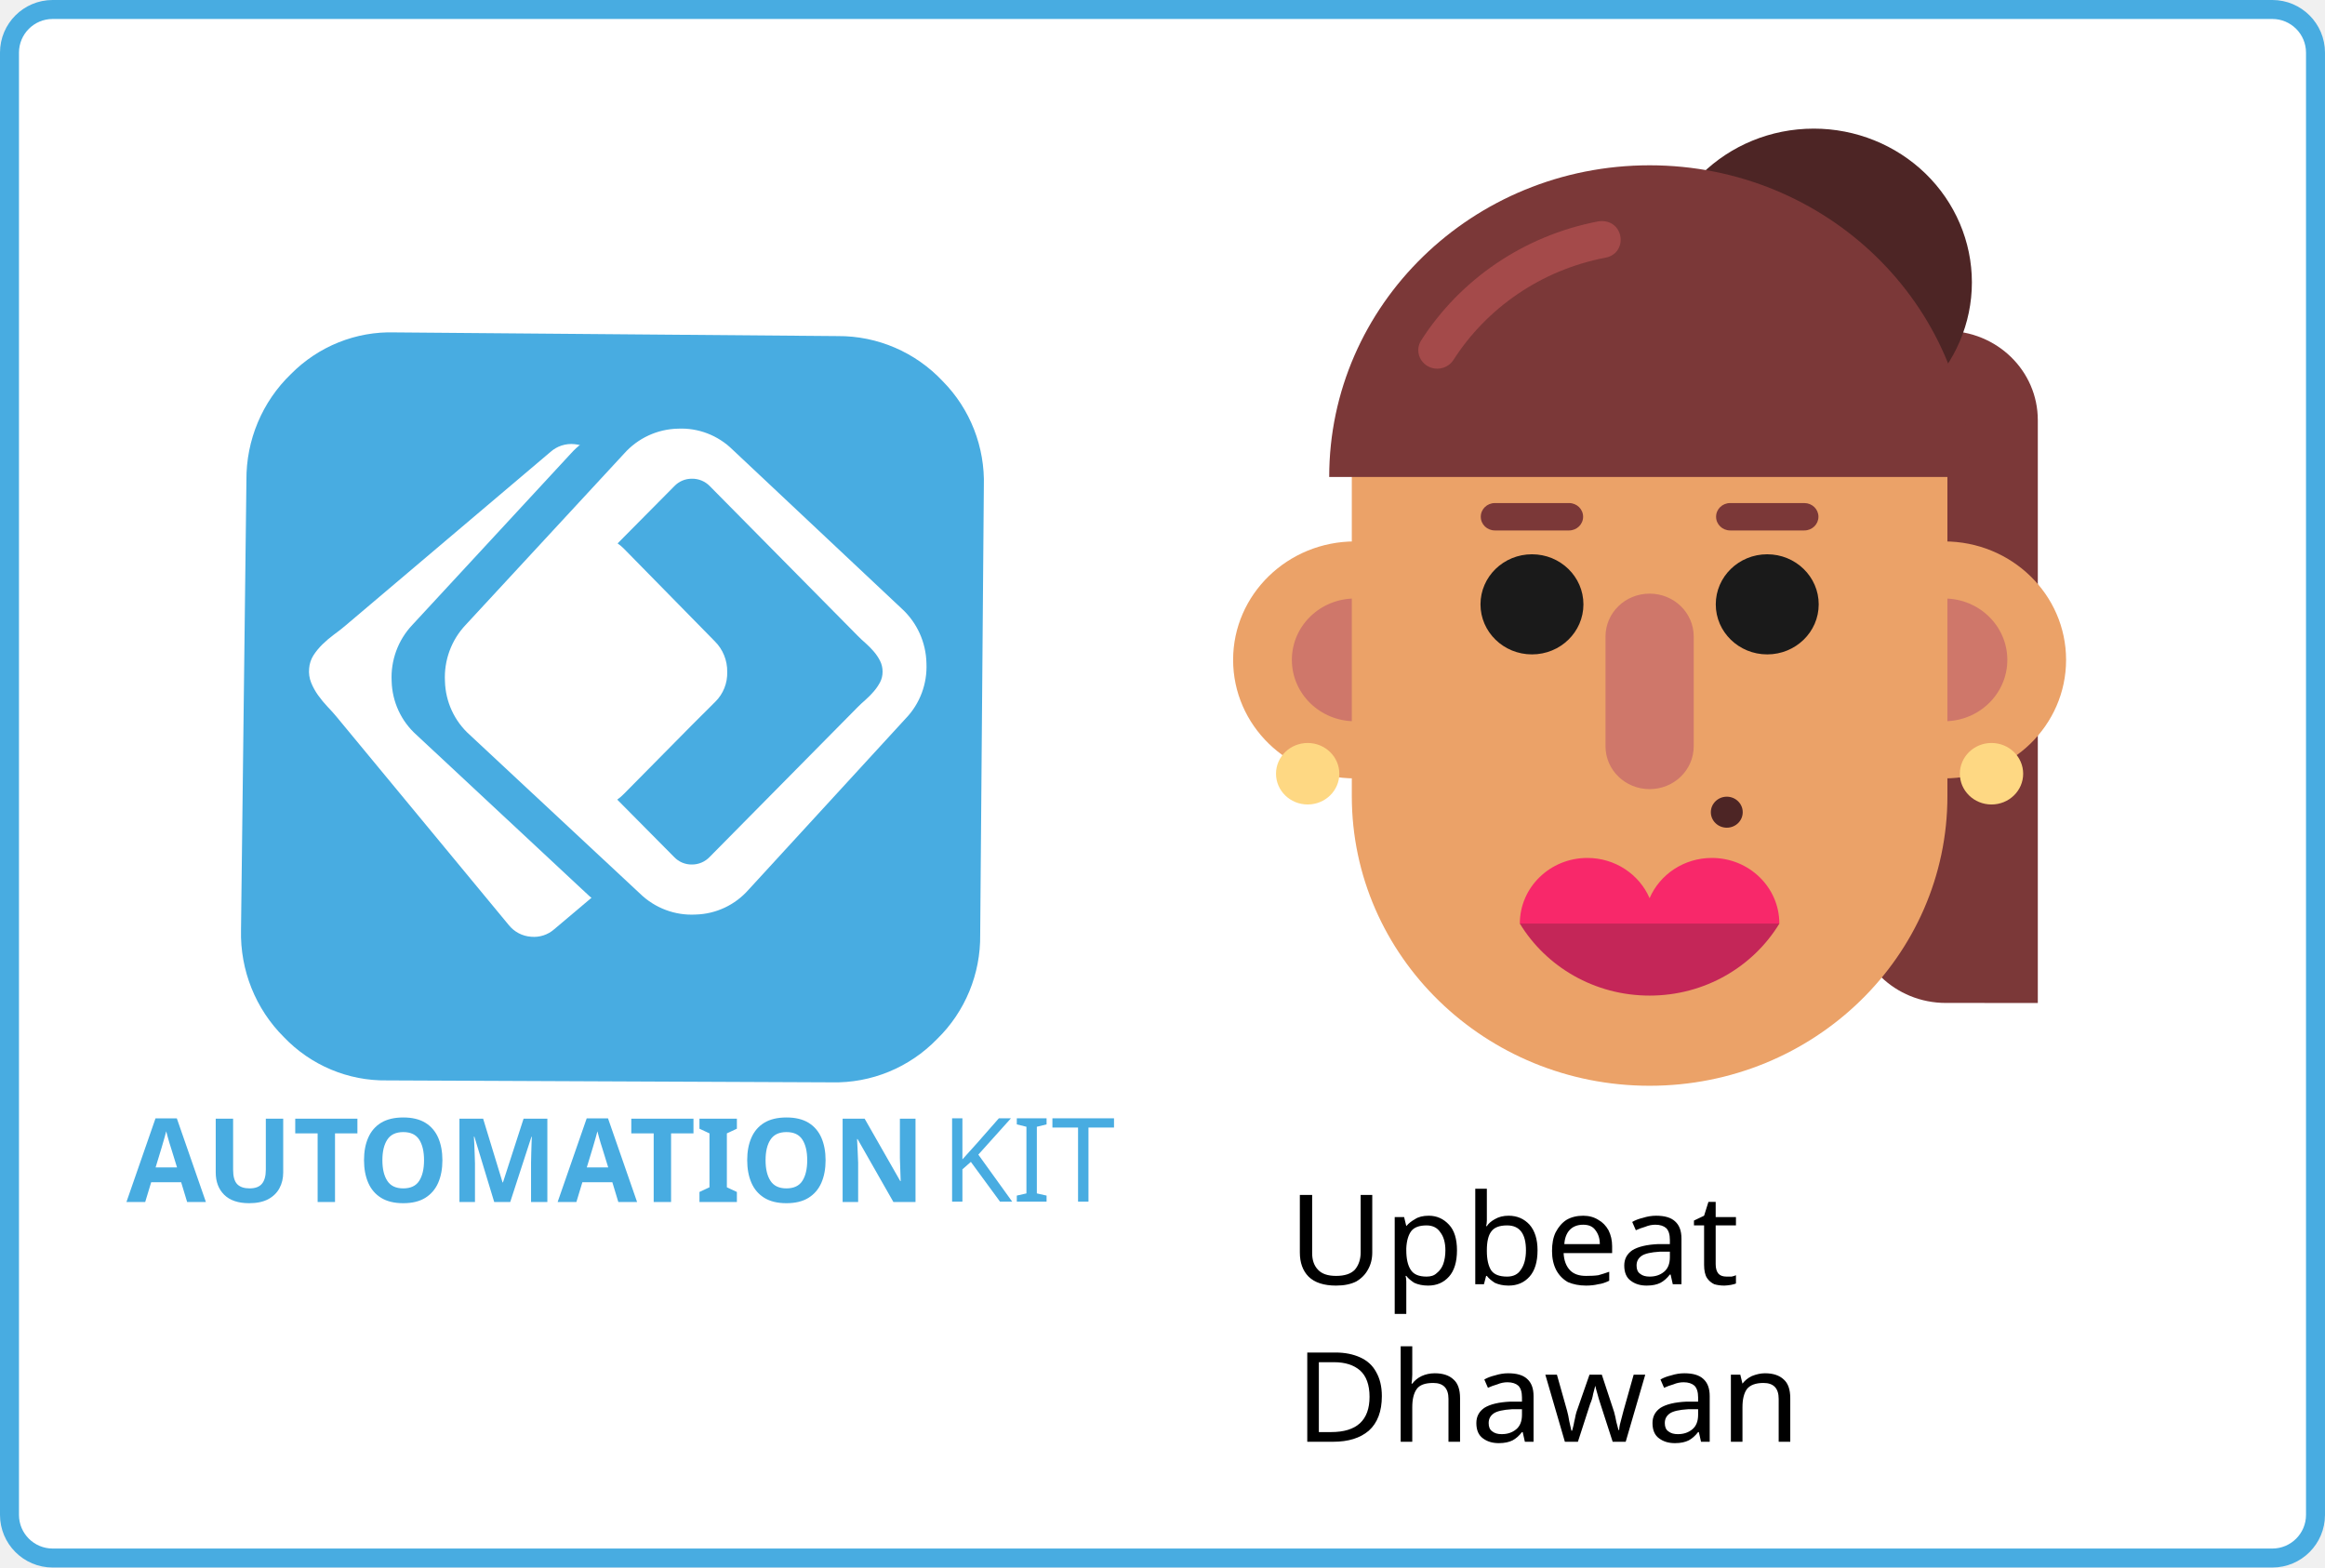
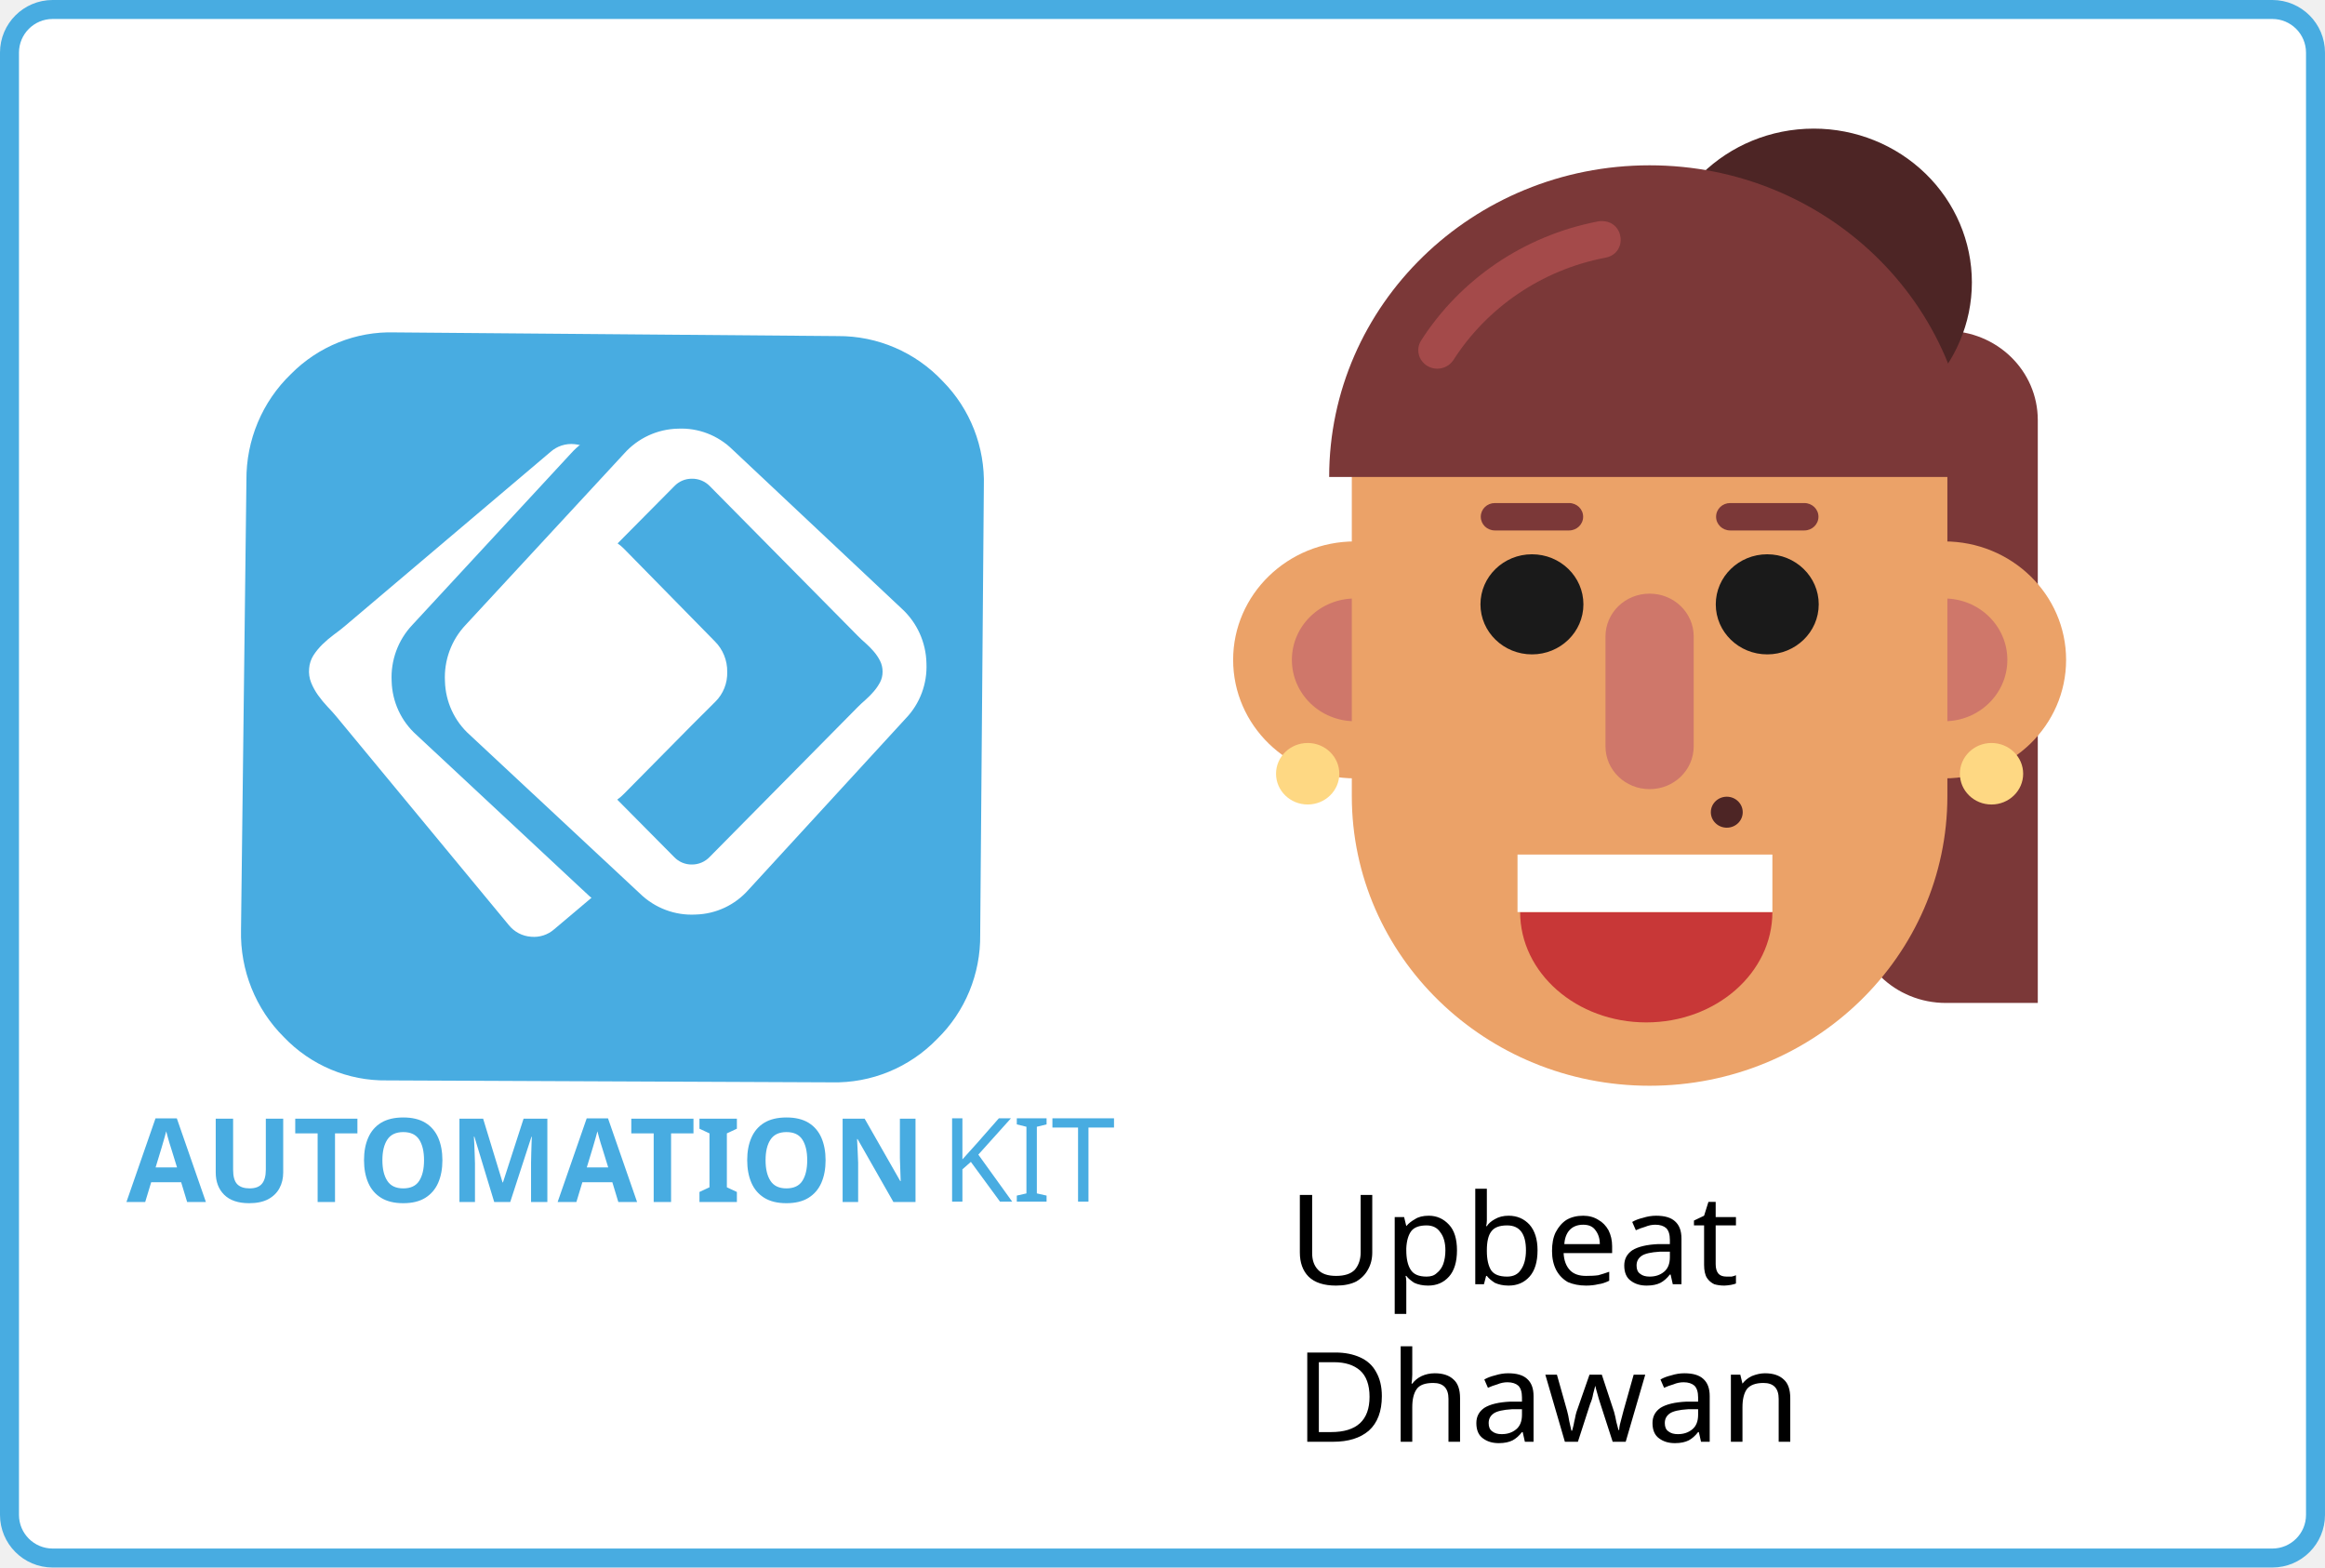
<svg xmlns="http://www.w3.org/2000/svg" id="svg8" version="1.1" viewBox="0 0 51.328 34.605" height="34.605mm" width="51.328mm">
  <defs id="defs2">
    <clipPath id="clipPath925" clipPathUnits="userSpaceOnUse">
      <path id="path923" d="M 0,1080 H 1920 V 0 H 0 Z" />
    </clipPath>
  </defs>
  <g id="layer1" transform="translate(9.516391,-77.9256)">
    <rect style="fill:#ffffff;fill-opacity:1;stroke:#48ace1;stroke-width:0.419;stroke-miterlimit:4;stroke-dasharray:none;stroke-opacity:1" id="rect1603" width="50.909" height="34.186" x="-9.307" y="78.135" ry="0.953" />
    <g id="g1589" transform="matrix(0.1388226,0,0,0.1404842,-1.20684,78.6084)">
      <g transform="matrix(0.3527778,0,0,-0.3527778,-504.3002,310.4717)" id="g919">
        <g id="g921" clip-path="url(#clipPath925)">
          <g id="g927" transform="translate(1387.797,431.8915)">
            <path d="m 0,0 c -12.739,12.521 -19.73,29.755 -19.314,47.613 l 2.439,200.463 c -0.138,17.84 7.118,34.94 20.044,47.236 12.387,12.402 29.351,19.129 46.871,18.585 l 199.681,-1.645 c 17.863,0.121 34.979,-7.153 47.289,-20.096 12.384,-12.373 19.093,-29.322 18.532,-46.819 L 313.897,45.656 C 314.132,28.138 307.108,11.305 294.491,-0.85 282.01,-13.585 264.809,-20.578 246.983,-20.165 L 46.507,-19.302 C 29.003,-19.573 12.167,-12.586 0,0" style="fill:#48ace1;fill-opacity:1;fill-rule:nonzero;stroke:none" id="path929" />
          </g>
          <g id="g931" transform="translate(1507.982,692.5367)">
            <path d="m 0,0 -92.6,-77.497 c -1.465,-1.226 -3.132,-2.515 -4.999,-3.852 -1.811,-1.318 -3.527,-2.759 -5.138,-4.315 -1.528,-1.462 -2.889,-3.089 -4.058,-4.851 -1.157,-1.783 -1.844,-3.829 -2,-5.949 -0.214,-2.145 0.099,-4.309 0.91,-6.306 0.815,-1.986 1.866,-3.868 3.129,-5.604 1.311,-1.815 2.747,-3.537 4.297,-5.153 1.607,-1.646 3.02,-3.209 4.239,-4.69 l 77.481,-92.599 c 2.478,-3.014 6.09,-4.872 9.984,-5.135 3.815,-0.371 7.614,0.853 10.495,3.38 l 35.488,29.604 c -1.242,1.029 -2.388,2.17 -3.422,3.409 l -47.511,57.176 c -4.304,5.006 -6.352,11.566 -5.659,18.132 0.372,6.381 3.407,12.312 8.364,16.347 4.967,4.035 9.938,8.135 14.916,12.3 l 42.363,35.447 c 1.278,1.093 2.655,2.065 4.114,2.902 L 20.565,-1.714 C 18.174,1.283 14.651,3.157 10.83,3.465 6.894,3.874 2.967,2.618 0,0" style="fill:#ffffff;fill-opacity:1;fill-rule:nonzero;stroke:none" id="path933" />
          </g>
          <g id="g935" transform="translate(1541.448,702.9069)">
            <path d="m 0,0 c 9.129,0.418 18.023,-2.958 24.576,-9.328 l 76.281,-70.845 c 6.917,-6.234 10.948,-15.052 11.135,-24.363 0.416,-9.117 -2.961,-17.999 -9.329,-24.537 l -70.845,-76.281 c -6.069,-6.825 -14.692,-10.834 -23.823,-11.076 -9.281,-0.513 -18.361,2.843 -25.077,9.27 l -76.862,70.824 c -6.833,6.05 -10.856,14.659 -11.114,23.782 -0.5,9.299 2.869,18.39 9.308,25.118 l 71.426,76.302 C -18.105,-4.219 -9.299,-0.188 0,0" style="fill:#48ace1;fill-opacity:1;fill-rule:nonzero;stroke:none" id="path937" />
          </g>
          <g id="g939" transform="translate(1565.476,702.9069)">
            <path d="m 0,0 c 9.129,0.418 18.023,-2.958 24.576,-9.328 l 76.281,-70.845 c 6.917,-6.234 10.948,-15.052 11.135,-24.363 0.416,-9.117 -2.961,-17.999 -9.329,-24.537 l -70.845,-76.281 c -6.069,-6.825 -14.692,-10.834 -23.823,-11.076 -9.281,-0.513 -18.361,2.843 -25.077,9.27 l -76.862,70.824 c -6.833,6.05 -10.856,14.659 -11.114,23.782 -0.5,9.299 2.869,18.39 9.308,25.118 l 71.426,76.302 C -18.105,-4.219 -9.299,-0.188 0,0" style="fill:#ffffff;fill-opacity:1;fill-rule:nonzero;stroke:none" id="path941" />
          </g>
          <g id="g943" transform="translate(1579.813,512.2006)">
            <path d="m 0,0 66.6,66.613 c 1.054,1.054 2.26,2.171 3.619,3.339 1.315,1.148 2.55,2.387 3.694,3.707 1.086,1.242 2.031,2.6 2.818,4.05 0.776,1.465 1.169,3.103 1.143,4.761 0.018,1.681 -0.374,3.341 -1.143,4.837 -0.77,1.487 -1.716,2.877 -2.818,4.138 -1.144,1.32 -2.379,2.559 -3.694,3.707 -1.363,1.168 -2.569,2.285 -3.619,3.352 L 0,165.104 c -2.134,2.171 -5.069,3.366 -8.112,3.301 -2.991,0.024 -5.858,-1.189 -7.922,-3.352 l -25.531,-25.454 c 1.037,-0.714 2.006,-1.521 2.895,-2.412 L 2.196,96.041 C 5.887,92.448 7.931,87.492 7.846,82.343 7.998,77.359 6.049,72.54 2.476,69.063 -1.105,65.585 -4.685,62.055 -8.265,58.475 L -38.734,28.006 c -0.917,-0.938 -1.92,-1.788 -2.996,-2.539 l 25.632,-25.556 c 2.065,-2.163 4.932,-3.376 7.922,-3.351 C -5.09,-3.486 -2.125,-2.239 0,0" style="fill:#48ace1;fill-opacity:1;fill-rule:nonzero;stroke:none" id="path945" />
          </g>
        </g>
      </g>
      <text y="183.977" x="-39.76" transform="scale(0.9997199,1.00028)" style="font-variant:normal;font-weight:bold;font-stretch:normal;font-size:18.32px;font-family:'Segoe UI';-inkscape-font-specification:SegoeUI-Bold;writing-mode:lr-tb;fill:#48ace1;fill-opacity:1;fill-rule:nonzero;stroke:none;stroke-width:0.353" id="text949">
        <tspan style="stroke-width:0.353" x="-39.76 -26.881 -13.636 -2.901 10.986 28.518 41.397 52.132 57.94 71.826" y="183.977" id="tspan947">AUTOMATION</tspan>
      </text>
      <text y="183.922" x="89.798" transform="scale(0.9997199,1.00028)" style="font-variant:normal;font-weight:normal;font-stretch:normal;font-size:18.32px;font-family:'Segoe UI';-inkscape-font-specification:SegoeUI;writing-mode:lr-tb;fill:#48ace1;fill-opacity:1;fill-rule:nonzero;stroke:none;stroke-width:0.353" id="text953">
        <tspan style="stroke-width:0.353" x="89.798 100.423 105.26" y="183.922" id="tspan951">KIT</tspan>
      </text>
    </g>
    <text xml:space="preserve" style="font-style:normal;font-weight:normal;font-size:2.822px;line-height:1.25;font-family:sans-serif;fill:#000000;fill-opacity:1;stroke:none;stroke-width:0.087" x="25.927" y="108.734" id="text1597" transform="scale(1.023131,0.9773918)">
      <tspan x="25.927" y="108.734" style="font-style:normal;font-variant:normal;font-weight:normal;font-stretch:normal;font-size:2.822px;font-family:'Segoe UI';-inkscape-font-specification:'Segoe UI';text-align:center;text-anchor:middle;stroke-width:0.087" id="tspan1599">Upbeat</tspan>
      <tspan id="tspan4323" x="25.927" y="112.295" style="font-style:normal;font-variant:normal;font-weight:normal;font-stretch:normal;font-size:2.822px;font-family:'Segoe UI';-inkscape-font-specification:'Segoe UI';text-align:center;text-anchor:middle;stroke-width:0.087">Dhawan</tspan>
    </text>
-     <g id="g3009" transform="matrix(0.5816564,0,0,0.565703,16.65724,46.18881)">
-       <path id="path1681" style="fill:#7b3838;fill-opacity:1;fill-rule:nonzero;stroke:none;stroke-width:0.353" d="m 28.859,95.241 c -1.932,0 -3.486,-1.555 -3.486,-3.487 V 69.013 H 28.859 c 1.931,0 3.487,1.554 3.487,3.487 v 22.742 z" />
-       <path id="path1683" style="fill:#4d2525;fill-opacity:1;fill-rule:nonzero;stroke:none;stroke-width:0.353" d="m 29.844,67.122 c 0,1.59 -0.633,3.117 -1.757,4.241 -1.126,1.126 -2.651,1.758 -4.243,1.758 -1.592,0 -3.119,-0.633 -4.243,-1.758 -1.126,-1.125 -1.758,-2.651 -1.758,-4.241 0,-3.314 2.687,-6.001 6.001,-6.001 1.591,0 3.117,0.633 4.243,1.758 1.124,1.125 1.757,2.651 1.757,4.243 z" />
-       <path id="path1685" style="fill:#eba268;fill-opacity:1;fill-rule:nonzero;stroke:none;stroke-width:0.353" d="m 33.419,81.853 c 0,2.555 -2.071,4.625 -4.625,4.625 -2.553,0 -4.625,-2.07 -4.625,-4.625 0,-2.553 2.072,-4.623 4.625,-4.623 2.553,0 4.625,2.07 4.625,4.623 z" />
-       <path id="path1687" style="fill:#cf776a;fill-opacity:1;fill-rule:nonzero;stroke:none;stroke-width:0.353" d="m 31.189,81.853 c 0,1.323 -1.072,2.395 -2.395,2.395 -1.323,0 -2.395,-1.072 -2.395,-2.395 0,-1.323 1.072,-2.395 2.395,-2.395 1.323,0 2.395,1.072 2.395,2.395 z" />
-       <path id="path1689" style="fill:#eba268;fill-opacity:1;fill-rule:nonzero;stroke:none;stroke-width:0.353" d="m 11.054,81.853 c 0,2.555 -2.071,4.625 -4.625,4.625 -2.553,0 -4.625,-2.07 -4.625,-4.625 0,-2.553 2.071,-4.623 4.625,-4.623 2.554,0 4.625,2.07 4.625,4.623 z" />
-       <path id="path1691" style="fill:#cf776a;fill-opacity:1;fill-rule:nonzero;stroke:none;stroke-width:0.353" d="m 8.824,81.853 c 0,1.323 -1.072,2.395 -2.395,2.395 -1.323,0 -2.395,-1.072 -2.395,-2.395 0,-1.323 1.072,-2.395 2.395,-2.395 1.323,0 2.395,1.072 2.395,2.395 z" />
-       <path id="path1693" style="fill:#eba268;fill-opacity:1;fill-rule:nonzero;stroke:none;stroke-width:0.353" d="m 12.262,67.767 c -3.298,0 -5.953,2.655 -5.953,5.955 v 13.448 c 0,6.241 5.06,11.303 11.303,11.303 6.242,0 11.303,-5.06 11.303,-11.303 V 73.721 c 0,-3.299 -2.656,-5.955 -5.953,-5.955 z" />
-       <path id="path1695" style="fill:#1a1a1a;fill-opacity:1;fill-rule:nonzero;stroke:none;stroke-width:0.353" d="m 15.1,79.686 c 0,1.079 -0.874,1.953 -1.953,1.953 -1.079,0 -1.954,-0.874 -1.954,-1.953 0,-1.079 0.875,-1.954 1.954,-1.954 1.079,0 1.953,0.875 1.953,1.954 z" />
-       <path id="path1697" style="fill:#1a1a1a;fill-opacity:1;fill-rule:nonzero;stroke:none;stroke-width:0.353" d="m 24.03,79.686 c 0,1.079 -0.875,1.953 -1.954,1.953 -1.079,0 -1.953,-0.874 -1.953,-1.953 0,-1.079 0.873,-1.954 1.953,-1.954 1.079,0 1.954,0.875 1.954,1.954 z" />
-       <path id="path1699" style="fill:#cf776a;fill-opacity:1;fill-rule:nonzero;stroke:none;stroke-width:0.353" d="m 17.612,79.268 c 0.927,0 1.674,0.747 1.674,1.676 v 4.279 c 0,0.927 -0.747,1.674 -1.674,1.674 -0.927,0 -1.674,-0.747 -1.674,-1.674 v -4.279 c 0,-0.929 0.747,-1.676 1.674,-1.676 z" />
-       <path id="path1701" style="fill:#7b3838;fill-opacity:1;fill-rule:nonzero;stroke:none;stroke-width:0.353" d="m 11.74,75.733 h 2.814 c 0.296,0 0.534,0.238 0.534,0.534 0,0.296 -0.238,0.535 -0.534,0.535 h -2.814 c -0.298,0 -0.536,-0.238 -0.536,-0.535 0,-0.296 0.238,-0.534 0.536,-0.534 z" />
-       <path id="path1703" style="fill:#7b3838;fill-opacity:1;fill-rule:nonzero;stroke:none;stroke-width:0.353" d="m 20.67,75.733 h 2.814 c 0.296,0 0.536,0.238 0.536,0.534 0,0.296 -0.24,0.535 -0.536,0.535 h -2.814 c -0.296,0 -0.535,-0.238 -0.535,-0.535 0,-0.296 0.238,-0.534 0.535,-0.534 z" />
-       <path id="path1705" style="fill:#7b3838;fill-opacity:1;fill-rule:nonzero;stroke:none;stroke-width:0.353" d="M 5.45,74.715 H 29.773 c 0,-6.717 -5.444,-12.163 -12.161,-12.163 -6.717,0 -12.161,5.446 -12.161,12.163 z" />
-       <path id="path1707" style="fill:#f8286a;fill-opacity:1;fill-rule:nonzero;stroke:none;stroke-width:0.353" d="m 15.248,89.582 c -1.415,0 -2.562,1.147 -2.562,2.562 1.794,0.853 3.499,1.011 5.06,0.04 1.587,0.226 3.159,0.91 4.79,-0.04 0,-1.415 -1.147,-2.562 -2.562,-2.562 -1.064,0 -1.976,0.648 -2.363,1.57 -0.387,-0.922 -1.3,-1.57 -2.364,-1.57 z" />
-       <path id="path1709" style="fill:#c42658;fill-opacity:1;fill-rule:nonzero;stroke:none;stroke-width:0.353" d="m 12.687,92.144 c 0.996,1.683 2.829,2.81 4.925,2.81 2.096,0 3.929,-1.127 4.925,-2.81 z" />
-       <path id="path1711" style="fill:#a44a4a;fill-opacity:1;fill-rule:nonzero;stroke:none;stroke-width:0.353" d="m 15.762,64.73 c -0.04,0.001 -0.081,0.007 -0.121,0.015 -2.824,0.56 -5.229,2.278 -6.7,4.641 -0.211,0.338 -0.106,0.783 0.232,0.994 0.338,0.21 0.782,0.106 0.993,-0.231 1.264,-2.03 3.331,-3.509 5.755,-3.988 0.882,-0.161 0.737,-1.466 -0.159,-1.431 z" />
-       <path id="path1713" style="fill:#4d2525;fill-opacity:1;fill-rule:nonzero;stroke:none;stroke-width:0.353" d="m 21.146,87.797 c 0,0.335 -0.27,0.605 -0.605,0.605 -0.333,0 -0.605,-0.27 -0.605,-0.605 0,-0.333 0.272,-0.605 0.605,-0.605 0.335,0 0.605,0.272 0.605,0.605 z" />
-       <path id="path1715" style="fill:#fed883;fill-opacity:1;fill-rule:nonzero;stroke:none;stroke-width:0.353" d="m 5.835,86.296 c 0,0.663 -0.538,1.2 -1.201,1.2 -0.664,0 -1.202,-0.537 -1.202,-1.2 0,-0.663 0.538,-1.2 1.202,-1.2 0.663,0 1.201,0.537 1.201,1.2 z" />
-       <path id="path1717" style="fill:#fed883;fill-opacity:1;fill-rule:nonzero;stroke:none;stroke-width:0.353" d="m 31.79,86.296 c 0,0.663 -0.537,1.2 -1.202,1.2 -0.663,0 -1.201,-0.537 -1.201,-1.2 0,-0.663 0.538,-1.2 1.201,-1.2 0.664,0 1.202,0.537 1.202,1.2 z" />
+     <path d="m 33.443,100.067 c -1.124,0 -2.028,-0.88 -2.028,-1.972 V 85.229 h 2.028 c 1.123,0 2.028,0.879 2.028,1.972 v 12.865 z" style="fill:#7b3838;fill-opacity:1;fill-rule:nonzero;stroke:none;stroke-width:0.202" id="path1681" />
+     <path d="m 34.016,84.16 c 0,0.899 -0.368,1.763 -1.022,2.399 -0.655,0.637 -1.542,0.995 -2.468,0.995 -0.926,0 -1.814,-0.358 -2.468,-0.995 -0.655,-0.636 -1.023,-1.5 -1.023,-2.399 0,-1.875 1.563,-3.395 3.491,-3.395 0.926,0 1.813,0.358 2.468,0.995 0.654,0.636 1.022,1.5 1.022,2.4 z" style="fill:#4d2525;fill-opacity:1;fill-rule:nonzero;stroke:none;stroke-width:0.202" id="path1683" />
+     <path d="m 36.096,92.493 c 0,1.445 -1.205,2.616 -2.69,2.616 -1.485,0 -2.69,-1.171 -2.69,-2.616 0,-1.444 1.205,-2.615 2.69,-2.615 1.485,0 2.69,1.171 2.69,2.615 z" style="fill:#eba268;fill-opacity:1;fill-rule:nonzero;stroke:none;stroke-width:0.202" id="path1685" />
+     <path d="m 34.799,92.493 c 0,0.748 -0.624,1.355 -1.393,1.355 -0.769,0 -1.393,-0.606 -1.393,-1.355 0,-0.748 0.624,-1.355 1.393,-1.355 0.769,0 1.393,0.606 1.393,1.355 z" style="fill:#cf776a;fill-opacity:1;fill-rule:nonzero;stroke:none;stroke-width:0.202" id="path1687" />
+     <path d="m 23.087,92.493 c 0,1.445 -1.205,2.616 -2.69,2.616 -1.485,0 -2.69,-1.171 -2.69,-2.616 0,-1.444 1.205,-2.615 2.69,-2.615 1.485,0 2.69,1.171 2.69,2.615 z" style="fill:#eba268;fill-opacity:1;fill-rule:nonzero;stroke:none;stroke-width:0.202" id="path1689" />
+     <path d="m 21.79,92.493 c 0,0.748 -0.624,1.355 -1.393,1.355 -0.769,0 -1.393,-0.606 -1.393,-1.355 0,-0.748 0.624,-1.355 1.393,-1.355 0.769,0 1.393,0.606 1.393,1.355 z" style="fill:#cf776a;fill-opacity:1;fill-rule:nonzero;stroke:none;stroke-width:0.202" id="path1691" />
+     <path d="m 23.79,84.525 c -1.918,0 -3.463,1.502 -3.463,3.368 v 7.608 c 0,3.531 2.943,6.394 6.574,6.394 3.631,0 6.574,-2.863 6.574,-6.394 v -7.608 c 0,-1.866 -1.545,-3.368 -3.463,-3.368 z" style="fill:#eba268;fill-opacity:1;fill-rule:nonzero;stroke:none;stroke-width:0.202" id="path1693" />
+     <path d="m 25.44,91.267 c 0,0.61 -0.508,1.105 -1.136,1.105 -0.627,0 -1.137,-0.494 -1.137,-1.105 0,-0.61 0.509,-1.105 1.137,-1.105 0.628,0 1.136,0.495 1.136,1.105 z" style="fill:#1a1a1a;fill-opacity:1;fill-rule:nonzero;stroke:none;stroke-width:0.202" id="path1695" />
+     <path d="m 30.635,91.267 c 0,0.61 -0.509,1.105 -1.137,1.105 -0.628,0 -1.136,-0.494 -1.136,-1.105 0,-0.61 0.508,-1.105 1.136,-1.105 0.627,0 1.137,0.495 1.137,1.105 z" style="fill:#1a1a1a;fill-opacity:1;fill-rule:nonzero;stroke:none;stroke-width:0.202" id="path1697" />
+     <path d="m 26.901,91.031 c 0.539,0 0.974,0.422 0.974,0.948 v 2.421 c 0,0.525 -0.434,0.947 -0.974,0.947 -0.539,0 -0.974,-0.422 -0.974,-0.947 v -2.421 c 0,-0.525 0.434,-0.948 0.974,-0.948 z" style="fill:#cf776a;fill-opacity:1;fill-rule:nonzero;stroke:none;stroke-width:0.202" id="path1699" />
+     <path d="m 23.486,89.031 h 1.637 c 0.172,0 0.311,0.135 0.311,0.302 0,0.168 -0.139,0.303 -0.311,0.303 h -1.637 c -0.173,0 -0.312,-0.135 -0.312,-0.303 0,-0.168 0.139,-0.302 0.312,-0.302 z" style="fill:#7b3838;fill-opacity:1;fill-rule:nonzero;stroke:none;stroke-width:0.202" id="path1701" />
+     <path d="m 28.68,89.031 h 1.637 c 0.172,0 0.312,0.135 0.312,0.302 0,0.168 -0.14,0.303 -0.312,0.303 h -1.637 c -0.172,0 -0.311,-0.135 -0.311,-0.303 0,-0.168 0.139,-0.302 0.311,-0.302 z" style="fill:#7b3838;fill-opacity:1;fill-rule:nonzero;stroke:none;stroke-width:0.202" id="path1703" />
+     <path d="m 19.827,88.455 h 14.147 c 0,-3.8 -3.167,-6.88 -7.073,-6.88 -3.907,0 -7.074,3.081 -7.074,6.88 z" style="fill:#7b3838;fill-opacity:1;fill-rule:nonzero;stroke:none;stroke-width:0.202" id="path1705" />
+     <path d="m 25.825,82.806 c -0.023,7.92e-4 -0.047,0.004 -0.07,0.009 -1.642,0.317 -3.041,1.289 -3.897,2.626 -0.123,0.191 -0.062,0.443 0.135,0.562 0.196,0.119 0.455,0.06 0.578,-0.131 0.735,-1.148 1.937,-1.985 3.347,-2.256 0.513,-0.091 0.429,-0.829 -0.092,-0.809 z" style="fill:#a44a4a;fill-opacity:1;fill-rule:nonzero;stroke:none;stroke-width:0.202" id="path1711" />
+     <path d="m 28.957,95.856 c 0,0.189 -0.157,0.342 -0.352,0.342 -0.194,0 -0.352,-0.153 -0.352,-0.342 0,-0.189 0.158,-0.342 0.352,-0.342 0.195,0 0.352,0.154 0.352,0.342 z" style="fill:#4d2525;fill-opacity:1;fill-rule:nonzero;stroke:none;stroke-width:0.202" id="path1713" />
+     <path d="m 20.051,95.007 c 0,0.375 -0.313,0.679 -0.698,0.679 -0.386,0 -0.699,-0.304 -0.699,-0.679 0,-0.375 0.313,-0.679 0.699,-0.679 0.386,0 0.698,0.304 0.698,0.679 z" style="fill:#fed883;fill-opacity:1;fill-rule:nonzero;stroke:none;stroke-width:0.202" id="path1715" />
+     <path d="m 35.148,95.007 c 0,0.375 -0.313,0.679 -0.699,0.679 -0.386,0 -0.698,-0.304 -0.698,-0.679 0,-0.375 0.313,-0.679 0.698,-0.679 0.386,0 0.699,0.304 0.699,0.679 z" style="fill:#fed883;fill-opacity:1;fill-rule:nonzero;stroke:none;stroke-width:0.202" id="path1717" />
+     <g transform="matrix(0.310064,0,0,0.2713095,-5.135792,57.45289)" id="g854">
+       <path id="path858" style="fill:#c83737;stroke:none;stroke-width:1.329" d="m 94.106,149.671 a 8.98,8.98 0 0 0 8.98,8.98 8.98,8.98 0 0 0 8.98,-8.98 z" />
+       <rect style="fill:#ffffff;stroke-width:1.157" id="rect850" width="18.147" height="4.677" x="93.919" y="144.994" ry="0" />
    </g>
  </g>
</svg>
